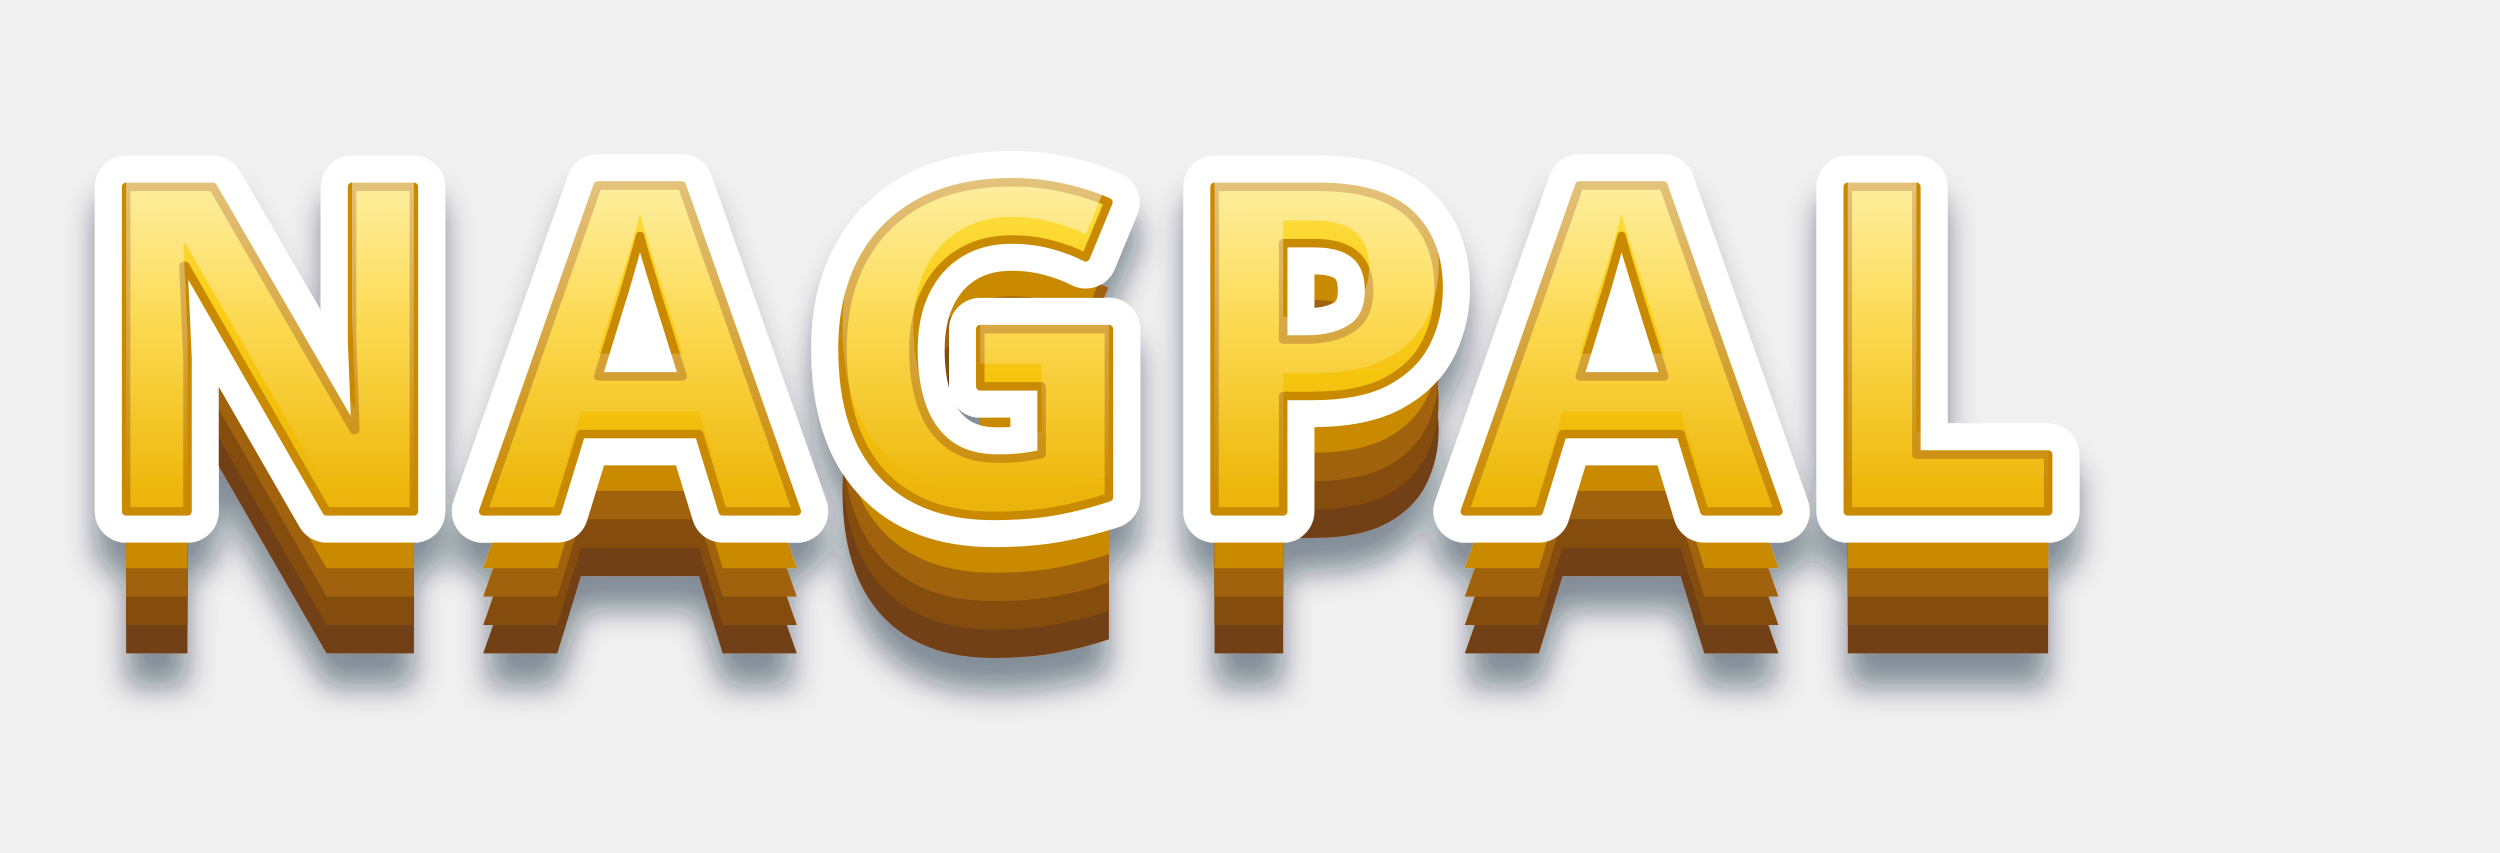
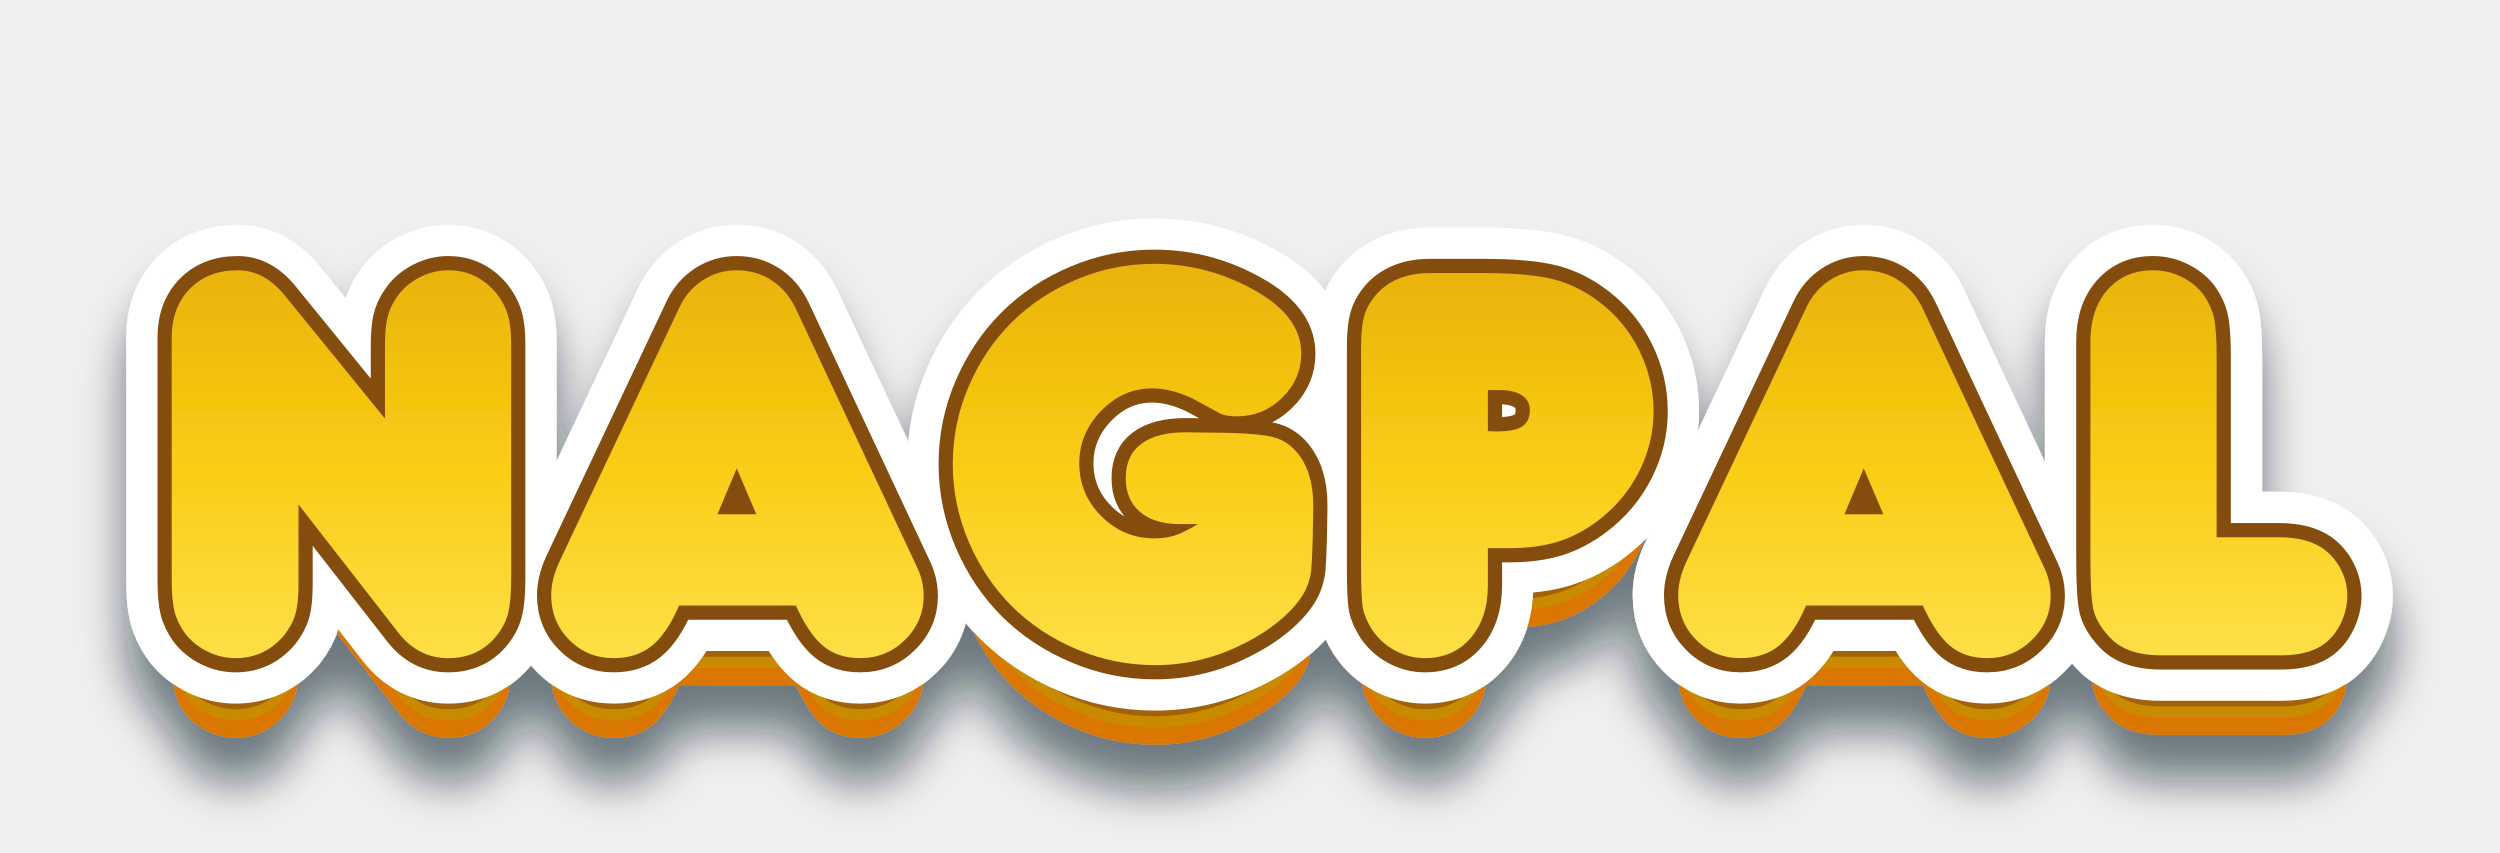
<svg xmlns="http://www.w3.org/2000/svg" viewBox="0 0 880 300" width="880" height="300">
  <defs>
-     <filter id="shadow-nagpal" x="-10%" y="-10%" width="130%" height="130%">
-       <feDropShadow dx="0" dy="12" stdDeviation="5" flood-color="#071b2e" flood-opacity="0.45" />
+     <filter id="shadow" x="-20%" y="-20%" width="140%" height="140%">
+       <feDropShadow dx="0" dy="16" stdDeviation="8" flood-color="#020f1e" flood-opacity="0.55" />
    </filter>
-     <linearGradient id="faceGradNagpal" x1="0%" y1="0%" x2="0%" y2="100%">
+     <linearGradient id="faceGrad" x1="0%" y1="0%" x2="0%" y2="100%">
      <stop offset="0%" stop-color="#fde047" />
-       <stop offset="40%" stop-color="#facc15" />
+       <stop offset="50%" stop-color="#facc15" />
      <stop offset="100%" stop-color="#eab308" />
    </linearGradient>
-     <linearGradient id="specGradNagpal" x1="0%" y1="0%" x2="0%" y2="100%">
-       <stop offset="0%" stop-color="#ffffff" stop-opacity="0.85" />
-       <stop offset="100%" stop-color="#ffffff" stop-opacity="0" />
-     </linearGradient>
  </defs>
-   <g filter="url(#shadow-nagpal)" transform="translate(30, 20)">
-     <text x="0" y="210" font-family="'Arial Black', 'Impact', sans-serif" font-size="160" font-weight="900" fill="#713f12" letter-spacing="10">NAGPAL</text>
-     <text x="0" y="200" font-family="'Arial Black', 'Impact', sans-serif" font-size="160" font-weight="900" fill="#854d0e" letter-spacing="10">NAGPAL</text>
-     <text x="0" y="190" font-family="'Arial Black', 'Impact', sans-serif" font-size="160" font-weight="900" fill="#a16207" letter-spacing="10">NAGPAL</text>
-     <text x="0" y="180" font-family="'Arial Black', 'Impact', sans-serif" font-size="160" font-weight="900" fill="#ca8a04" letter-spacing="10">NAGPAL</text>
-     <text x="0" y="170" font-family="'Arial Black', 'Impact', sans-serif" font-size="160" font-weight="900" fill="#d97706" letter-spacing="10">NAGPAL</text>
-     <text x="0" y="160" font-family="'Arial Black', 'Impact', sans-serif" font-size="160" font-weight="900" fill="none" stroke="#ffffff" stroke-width="22" stroke-linejoin="round" letter-spacing="10">NAGPAL</text>
-     <text x="0" y="160" font-family="'Arial Black', 'Impact', sans-serif" font-size="160" font-weight="900" fill="url(#faceGradNagpal)" stroke="#ca8a04" stroke-width="3" stroke-linejoin="round" letter-spacing="10">NAGPAL</text>
-     <text x="0" y="152" font-family="'Arial Black', 'Impact', sans-serif" font-size="160" font-weight="900" fill="url(#specGradNagpal)" letter-spacing="10" opacity="0.6">NAGPAL</text>
+   <g filter="url(#shadow)">
+     <g transform="translate(50, 258.6795) scale(0.09850972, -0.09850972)" fill="#d97706">
+       <path d="M106 270v865q0 109 65 175t171 66q95 0 168 -90l358 -440v254q0 69 8.5 106t32.5 72q29 44 79.5 71t105.5 27q103 0 172 -82q29 -37 41 -77t12 -103v-835q0 -82 -10 -124.5t-39 -80.5q-65 -84 -176 -84q-108 0 -179 92l-356 457v-287q0 -67 -11 -105t-40 -75 q-69 -82 -174 -82q-52 0 -100 23.5t-80 64.5q-28 39 -38 78.5t-10 113.5z" transform="translate(0, 0)" />
+       <path d="M37 215q0 56 29 119l428 907q29 63 84 99t122 36q69 0 124.5 -36t86.5 -101l430 -917q27 -53 27 -109q0 -92 -66.5 -157.5t-160.5 -65.5q-79 0 -131 42.5t-99 145.5h-417q-43 -100 -97.5 -144t-136.5 -44q-94 0 -158.5 65t-64.5 160zM631 504h139l-70 164z" transform="translate(1425, 0)" />
+       <path d="M68 684q0 145 57 277.5t153.5 228.5t230 152.5t279.5 56.5q204 0 383 -109q142 -89 142 -211q0 -92 -68 -158.5t-162 -66.5q-39 0 -59 10l-100 54q-77 36 -144 36q-104 0 -182 -80.5t-78 -187.5q0 -110 79 -189t189 -79q42 0 74 10.5t82 40.5h-65q-91 0 -142 43.5 t-51 120.5q0 82 56 123q55 41 158 41h5l148 -2q118 -3 164.5 -16.5t80.5 -53.5q58 -70 58 -187v-12l-2 -116q-3 -83 -5 -104t-10 -46q-17 -55 -77 -112.5t-148 -102.5q-154 -80 -323 -80q-147 0 -281 57t-230.5 153t-154 229.5t-57.5 279.5z" transform="translate(2829, 0)" />
+       <path d="M106 307v799q0 73 13.5 114t48.5 78q68 68 184 68h189q164 0 251.5 -22t165.5 -82q91 -69 142 -172.5t51 -217.5t-52.5 -217t-146.5 -174q-69 -52 -143 -75t-174 -23h-76v-133q0 -117 -62 -188.5t-163 -71.5q-57 0 -107.5 27.5t-81.5 74.5q-26 41 -32.5 76.5t-6.5 138.5z M559 801q16 -1 29 -1q59 0 87 14q34 17 34 63q0 34 -29 52.5t-80 18.5h-41v-147z" transform="translate(4250, 0)" />
+       <path d="M37 215q0 56 29 119l428 907q29 63 84 99t122 36q69 0 124.5 -36t86.5 -101l430 -917q27 -53 27 -109q0 -92 -66.5 -157.5t-160.5 -65.5q-79 0 -131 42.5t-99 145.5h-417q-43 -100 -97.5 -144t-136.5 -44q-94 0 -158.5 65t-64.5 160zM631 504h139l-70 164z" transform="translate(5452, 0)" />
+       <path d="M106 352v770q0 115 61.5 184.5t162.5 69.5q52 0 99 -22.5t77 -59.5q31 -42 41 -85.5t10 -139.5v-647h221q102 0 160 -41q40 -29 63 -74t23 -94q0 -45 -19 -89t-51 -73q-57 -51 -166 -51h-430q-130 0 -190 72q-41 46 -51.5 92.5t-10.5 187.5z" transform="translate(6856, 0)" />
+     </g>
+     <g transform="translate(50, 256.6795) scale(0.09850972, -0.09850972)" fill="#d97706">
+       <path d="M106 270v865q0 109 65 175t171 66q95 0 168 -90l358 -440v254q0 69 8.5 106t32.5 72q29 44 79.5 71t105.5 27q103 0 172 -82q29 -37 41 -77t12 -103v-835q0 -82 -10 -124.5t-39 -80.5q-65 -84 -176 -84q-108 0 -179 92l-356 457v-287q0 -67 -11 -105t-40 -75 q-69 -82 -174 -82q-52 0 -100 23.5t-80 64.5q-28 39 -38 78.5t-10 113.5z" transform="translate(0, 0)" />
+       <path d="M37 215q0 56 29 119l428 907q29 63 84 99t122 36q69 0 124.5 -36t86.5 -101l430 -917q27 -53 27 -109q0 -92 -66.5 -157.5t-160.5 -65.5q-79 0 -131 42.5t-99 145.5h-417q-43 -100 -97.5 -144t-136.5 -44q-94 0 -158.5 65t-64.5 160zM631 504h139l-70 164z" transform="translate(1425, 0)" />
+       <path d="M68 684q0 145 57 277.5t153.5 228.5t230 152.5t279.5 56.5q204 0 383 -109q142 -89 142 -211q0 -92 -68 -158.5t-162 -66.5q-39 0 -59 10l-100 54q-77 36 -144 36q-104 0 -182 -80.5t-78 -187.5q0 -110 79 -189t189 -79q42 0 74 10.5t82 40.5h-65q-91 0 -142 43.5 t-51 120.5q0 82 56 123q55 41 158 41h5l148 -2q118 -3 164.5 -16.5t80.5 -53.5q58 -70 58 -187v-12l-2 -116q-3 -83 -5 -104t-10 -46q-17 -55 -77 -112.5t-148 -102.5q-154 -80 -323 -80q-147 0 -281 57t-230.5 153t-154 229.5t-57.5 279.5z" transform="translate(2829, 0)" />
+       <path d="M106 307v799q0 73 13.5 114t48.5 78q68 68 184 68h189q164 0 251.5 -22t165.5 -82q91 -69 142 -172.5t51 -217.5t-52.5 -217t-146.5 -174q-69 -52 -143 -75t-174 -23h-76v-133q0 -117 -62 -188.5t-163 -71.5q-57 0 -107.5 27.5t-81.5 74.5q-26 41 -32.5 76.5t-6.5 138.5z M559 801q16 -1 29 -1q59 0 87 14q34 17 34 63q0 34 -29 52.5t-80 18.5h-41v-147z" transform="translate(4250, 0)" />
+       <path d="M37 215q0 56 29 119l428 907q29 63 84 99t122 36q69 0 124.5 -36t86.5 -101l430 -917q27 -53 27 -109q0 -92 -66.5 -157.5t-160.5 -65.5q-79 0 -131 42.5t-99 145.5h-417q-43 -100 -97.5 -144t-136.5 -44q-94 0 -158.5 65t-64.5 160zM631 504h139l-70 164z" transform="translate(5452, 0)" />
+       <path d="M106 352v770q0 115 61.5 184.5t162.5 69.5q52 0 99 -22.5t77 -59.5q31 -42 41 -85.5t10 -139.5v-647h221q102 0 160 -41q40 -29 63 -74t23 -94q0 -45 -19 -89t-51 -73q-57 -51 -166 -51h-430q-130 0 -190 72q-41 46 -51.5 92.5t-10.5 187.5z" transform="translate(6856, 0)" />
+     </g>
+     <g transform="translate(50, 254.6795) scale(0.09850972, -0.09850972)" fill="#d97706">
+       <path d="M106 270v865q0 109 65 175t171 66q95 0 168 -90l358 -440v254q0 69 8.5 106t32.5 72q29 44 79.5 71t105.5 27q103 0 172 -82q29 -37 41 -77t12 -103v-835q0 -82 -10 -124.5t-39 -80.5q-65 -84 -176 -84q-108 0 -179 92l-356 457v-287q0 -67 -11 -105t-40 -75 q-69 -82 -174 -82q-52 0 -100 23.5t-80 64.5q-28 39 -38 78.5t-10 113.5z" transform="translate(0, 0)" />
+       <path d="M37 215q0 56 29 119l428 907q29 63 84 99t122 36q69 0 124.5 -36t86.5 -101l430 -917q27 -53 27 -109q0 -92 -66.5 -157.5t-160.5 -65.5q-79 0 -131 42.5t-99 145.5h-417q-43 -100 -97.5 -144t-136.5 -44q-94 0 -158.5 65t-64.5 160zM631 504h139l-70 164z" transform="translate(1425, 0)" />
+       <path d="M68 684q0 145 57 277.5t153.5 228.5t230 152.5t279.5 56.5q204 0 383 -109q142 -89 142 -211q0 -92 -68 -158.5t-162 -66.5q-39 0 -59 10l-100 54q-77 36 -144 36q-104 0 -182 -80.5t-78 -187.5q0 -110 79 -189t189 -79q42 0 74 10.5t82 40.5h-65q-91 0 -142 43.5 t-51 120.5q0 82 56 123q55 41 158 41h5l148 -2q118 -3 164.5 -16.5t80.5 -53.5q58 -70 58 -187v-12l-2 -116q-3 -83 -5 -104t-10 -46q-17 -55 -77 -112.5t-148 -102.5q-154 -80 -323 -80q-147 0 -281 57t-230.5 153t-154 229.5t-57.5 279.5z" transform="translate(2829, 0)" />
+       <path d="M106 307v799q0 73 13.5 114t48.5 78q68 68 184 68h189q164 0 251.5 -22t165.5 -82q91 -69 142 -172.5t51 -217.5t-52.5 -217t-146.5 -174q-69 -52 -143 -75t-174 -23h-76v-133q0 -117 -62 -188.5t-163 -71.5q-57 0 -107.5 27.5t-81.5 74.5q-26 41 -32.5 76.5t-6.5 138.5z M559 801q16 -1 29 -1q59 0 87 14q34 17 34 63q0 34 -29 52.5t-80 18.5h-41v-147z" transform="translate(4250, 0)" />
+       <path d="M37 215q0 56 29 119l428 907q29 63 84 99t122 36q69 0 124.5 -36t86.5 -101l430 -917q27 -53 27 -109q0 -92 -66.5 -157.5t-160.5 -65.5q-79 0 -131 42.5t-99 145.5h-417q-43 -100 -97.5 -144t-136.5 -44q-94 0 -158.5 65t-64.5 160zM631 504h139l-70 164z" transform="translate(5452, 0)" />
+       <path d="M106 352v770q0 115 61.5 184.5t162.5 69.5q52 0 99 -22.5t77 -59.5q31 -42 41 -85.5t10 -139.5v-647h221q102 0 160 -41q40 -29 63 -74t23 -94q0 -45 -19 -89t-51 -73q-57 -51 -166 -51h-430q-130 0 -190 72q-41 46 -51.5 92.5t-10.5 187.5z" transform="translate(6856, 0)" />
+     </g>
+     <g transform="translate(50, 252.6795) scale(0.09850972, -0.09850972)" fill="#ca8a04">
+       <path d="M106 270v865q0 109 65 175t171 66q95 0 168 -90l358 -440v254q0 69 8.5 106t32.5 72q29 44 79.5 71t105.5 27q103 0 172 -82q29 -37 41 -77t12 -103v-835q0 -82 -10 -124.5t-39 -80.5q-65 -84 -176 -84q-108 0 -179 92l-356 457v-287q0 -67 -11 -105t-40 -75 q-69 -82 -174 -82q-52 0 -100 23.5t-80 64.5q-28 39 -38 78.5t-10 113.5z" transform="translate(0, 0)" />
+       <path d="M37 215q0 56 29 119l428 907q29 63 84 99t122 36q69 0 124.5 -36t86.5 -101l430 -917q27 -53 27 -109q0 -92 -66.5 -157.5t-160.5 -65.5q-79 0 -131 42.5t-99 145.5h-417q-43 -100 -97.5 -144t-136.5 -44q-94 0 -158.5 65t-64.5 160zM631 504h139l-70 164z" transform="translate(1425, 0)" />
+       <path d="M68 684q0 145 57 277.5t153.5 228.5t230 152.5t279.5 56.5q204 0 383 -109q142 -89 142 -211q0 -92 -68 -158.5t-162 -66.5q-39 0 -59 10l-100 54q-77 36 -144 36q-104 0 -182 -80.5t-78 -187.5q0 -110 79 -189t189 -79q42 0 74 10.5t82 40.5h-65q-91 0 -142 43.5 t-51 120.5q0 82 56 123q55 41 158 41h5l148 -2q118 -3 164.5 -16.5t80.5 -53.5q58 -70 58 -187v-12l-2 -116q-3 -83 -5 -104t-10 -46q-17 -55 -77 -112.5t-148 -102.5q-154 -80 -323 -80q-147 0 -281 57t-230.5 153t-154 229.5t-57.5 279.5z" transform="translate(2829, 0)" />
+       <path d="M106 307v799q0 73 13.5 114t48.5 78q68 68 184 68h189q164 0 251.5 -22t165.5 -82q91 -69 142 -172.5t51 -217.5t-52.5 -217t-146.5 -174q-69 -52 -143 -75t-174 -23h-76v-133q0 -117 -62 -188.5t-163 -71.5q-57 0 -107.5 27.5t-81.5 74.5q-26 41 -32.5 76.5t-6.5 138.5z M559 801q16 -1 29 -1q59 0 87 14q34 17 34 63q0 34 -29 52.5t-80 18.5h-41v-147z" transform="translate(4250, 0)" />
+       <path d="M37 215q0 56 29 119l428 907q29 63 84 99t122 36q69 0 124.5 -36t86.5 -101l430 -917q27 -53 27 -109q0 -92 -66.5 -157.5t-160.5 -65.5q-79 0 -131 42.5t-99 145.5h-417q-43 -100 -97.5 -144t-136.5 -44q-94 0 -158.5 65t-64.5 160zM631 504h139l-70 164z" transform="translate(5452, 0)" />
+       <path d="M106 352v770q0 115 61.5 184.5t162.5 69.5q52 0 99 -22.5t77 -59.5q31 -42 41 -85.5t10 -139.5v-647h221q102 0 160 -41q40 -29 63 -74t23 -94q0 -45 -19 -89t-51 -73q-57 -51 -166 -51h-430q-130 0 -190 72q-41 46 -51.5 92.5t-10.5 187.5z" transform="translate(6856, 0)" />
+     </g>
+     <g transform="translate(50, 250.6795) scale(0.09850972, -0.09850972)" fill="#ca8a04">
+       <path d="M106 270v865q0 109 65 175t171 66q95 0 168 -90l358 -440v254q0 69 8.5 106t32.5 72q29 44 79.5 71t105.5 27q103 0 172 -82q29 -37 41 -77t12 -103v-835q0 -82 -10 -124.5t-39 -80.5q-65 -84 -176 -84q-108 0 -179 92l-356 457v-287q0 -67 -11 -105t-40 -75 q-69 -82 -174 -82q-52 0 -100 23.5t-80 64.5q-28 39 -38 78.5t-10 113.5z" transform="translate(0, 0)" />
+       <path d="M37 215q0 56 29 119l428 907q29 63 84 99t122 36q69 0 124.5 -36t86.5 -101l430 -917q27 -53 27 -109q0 -92 -66.5 -157.5t-160.5 -65.5q-79 0 -131 42.5t-99 145.5h-417q-43 -100 -97.5 -144t-136.5 -44q-94 0 -158.5 65t-64.5 160zM631 504h139l-70 164z" transform="translate(1425, 0)" />
+       <path d="M68 684q0 145 57 277.5t153.5 228.5t230 152.5t279.5 56.5q204 0 383 -109q142 -89 142 -211q0 -92 -68 -158.5t-162 -66.5q-39 0 -59 10l-100 54q-77 36 -144 36q-104 0 -182 -80.5t-78 -187.5q0 -110 79 -189t189 -79q42 0 74 10.5t82 40.5h-65q-91 0 -142 43.5 t-51 120.5q0 82 56 123q55 41 158 41h5l148 -2q118 -3 164.5 -16.5t80.5 -53.5q58 -70 58 -187v-12l-2 -116q-3 -83 -5 -104t-10 -46q-17 -55 -77 -112.5t-148 -102.5q-154 -80 -323 -80q-147 0 -281 57t-230.5 153t-154 229.5t-57.5 279.5z" transform="translate(2829, 0)" />
+       <path d="M106 307v799q0 73 13.5 114t48.5 78q68 68 184 68h189q164 0 251.5 -22t165.5 -82q91 -69 142 -172.5t51 -217.5t-52.5 -217t-146.5 -174q-69 -52 -143 -75t-174 -23h-76v-133q0 -117 -62 -188.5t-163 -71.5q-57 0 -107.5 27.5t-81.5 74.5q-26 41 -32.5 76.5t-6.5 138.5z M559 801q16 -1 29 -1q59 0 87 14q34 17 34 63q0 34 -29 52.5t-80 18.5h-41v-147z" transform="translate(4250, 0)" />
+       <path d="M37 215q0 56 29 119l428 907q29 63 84 99t122 36q69 0 124.5 -36t86.5 -101l430 -917q27 -53 27 -109q0 -92 -66.5 -157.5t-160.5 -65.5q-79 0 -131 42.5t-99 145.5h-417q-43 -100 -97.5 -144t-136.5 -44q-94 0 -158.5 65t-64.5 160zM631 504h139l-70 164z" transform="translate(5452, 0)" />
+       <path d="M106 352v770q0 115 61.5 184.5t162.5 69.5q52 0 99 -22.5t77 -59.5q31 -42 41 -85.5t10 -139.5v-647h221q102 0 160 -41q40 -29 63 -74t23 -94q0 -45 -19 -89t-51 -73q-57 -51 -166 -51h-430q-130 0 -190 72q-41 46 -51.5 92.5t-10.5 187.5z" transform="translate(6856, 0)" />
+     </g>
+     <g transform="translate(50, 248.6795) scale(0.09850972, -0.09850972)" fill="#a16207">
+       <path d="M106 270v865q0 109 65 175t171 66q95 0 168 -90l358 -440v254q0 69 8.5 106t32.5 72q29 44 79.5 71t105.5 27q103 0 172 -82q29 -37 41 -77t12 -103v-835q0 -82 -10 -124.5t-39 -80.5q-65 -84 -176 -84q-108 0 -179 92l-356 457v-287q0 -67 -11 -105t-40 -75 q-69 -82 -174 -82q-52 0 -100 23.5t-80 64.5q-28 39 -38 78.5t-10 113.5z" transform="translate(0, 0)" />
+       <path d="M37 215q0 56 29 119l428 907q29 63 84 99t122 36q69 0 124.5 -36t86.5 -101l430 -917q27 -53 27 -109q0 -92 -66.5 -157.5t-160.5 -65.5q-79 0 -131 42.5t-99 145.5h-417q-43 -100 -97.5 -144t-136.5 -44q-94 0 -158.5 65t-64.5 160zM631 504h139l-70 164z" transform="translate(1425, 0)" />
+       <path d="M68 684q0 145 57 277.5t153.5 228.5t230 152.5t279.5 56.5q204 0 383 -109q142 -89 142 -211q0 -92 -68 -158.5t-162 -66.5q-39 0 -59 10l-100 54q-77 36 -144 36q-104 0 -182 -80.5t-78 -187.5q0 -110 79 -189t189 -79q42 0 74 10.5t82 40.5h-65q-91 0 -142 43.5 t-51 120.5q0 82 56 123q55 41 158 41h5l148 -2q118 -3 164.5 -16.5t80.5 -53.5q58 -70 58 -187v-12l-2 -116q-3 -83 -5 -104t-10 -46q-17 -55 -77 -112.5t-148 -102.5q-154 -80 -323 -80q-147 0 -281 57t-230.5 153t-154 229.5t-57.5 279.5z" transform="translate(2829, 0)" />
+       <path d="M106 307v799q0 73 13.5 114t48.5 78q68 68 184 68h189q164 0 251.5 -22t165.5 -82q91 -69 142 -172.5t51 -217.5t-52.5 -217t-146.5 -174q-69 -52 -143 -75t-174 -23h-76v-133q0 -117 -62 -188.5t-163 -71.5q-57 0 -107.5 27.5t-81.5 74.5q-26 41 -32.5 76.5t-6.5 138.5z M559 801q16 -1 29 -1q59 0 87 14q34 17 34 63q0 34 -29 52.5t-80 18.5h-41v-147z" transform="translate(4250, 0)" />
+       <path d="M37 215q0 56 29 119l428 907q29 63 84 99t122 36q69 0 124.5 -36t86.5 -101l430 -917q27 -53 27 -109q0 -92 -66.5 -157.5t-160.5 -65.5q-79 0 -131 42.5t-99 145.5h-417q-43 -100 -97.5 -144t-136.5 -44q-94 0 -158.5 65t-64.5 160zM631 504h139l-70 164z" transform="translate(5452, 0)" />
+       <path d="M106 352v770q0 115 61.5 184.5t162.5 69.5q52 0 99 -22.5t77 -59.5q31 -42 41 -85.5t10 -139.5v-647h221q102 0 160 -41q40 -29 63 -74t23 -94q0 -45 -19 -89t-51 -73q-57 -51 -166 -51h-430q-130 0 -190 72q-41 46 -51.5 92.5t-10.5 187.5z" transform="translate(6856, 0)" />
+     </g>
+     <g transform="translate(50, 246.6795) scale(0.09850972, -0.09850972)" fill="#a16207">
+       <path d="M106 270v865q0 109 65 175t171 66q95 0 168 -90l358 -440v254q0 69 8.5 106t32.5 72q29 44 79.5 71t105.5 27q103 0 172 -82q29 -37 41 -77t12 -103v-835q0 -82 -10 -124.5t-39 -80.5q-65 -84 -176 -84q-108 0 -179 92l-356 457v-287q0 -67 -11 -105t-40 -75 q-69 -82 -174 -82q-52 0 -100 23.5t-80 64.5q-28 39 -38 78.5t-10 113.5z" transform="translate(0, 0)" />
+       <path d="M37 215q0 56 29 119l428 907q29 63 84 99t122 36q69 0 124.5 -36t86.5 -101l430 -917q27 -53 27 -109q0 -92 -66.5 -157.5t-160.5 -65.5q-79 0 -131 42.5t-99 145.5h-417q-43 -100 -97.5 -144t-136.5 -44q-94 0 -158.5 65t-64.5 160zM631 504h139l-70 164z" transform="translate(1425, 0)" />
+       <path d="M68 684q0 145 57 277.5t153.5 228.5t230 152.5t279.5 56.5q204 0 383 -109q142 -89 142 -211q0 -92 -68 -158.5t-162 -66.5q-39 0 -59 10l-100 54q-77 36 -144 36q-104 0 -182 -80.5t-78 -187.5q0 -110 79 -189t189 -79q42 0 74 10.5t82 40.5h-65q-91 0 -142 43.5 t-51 120.5q0 82 56 123q55 41 158 41h5l148 -2q118 -3 164.5 -16.5t80.5 -53.5q58 -70 58 -187v-12l-2 -116q-3 -83 -5 -104t-10 -46q-17 -55 -77 -112.5t-148 -102.5q-154 -80 -323 -80q-147 0 -281 57t-230.5 153t-154 229.5t-57.5 279.5z" transform="translate(2829, 0)" />
+       <path d="M106 307v799q0 73 13.5 114t48.5 78q68 68 184 68h189q164 0 251.5 -22t165.5 -82q91 -69 142 -172.5t51 -217.5t-52.5 -217t-146.5 -174q-69 -52 -143 -75t-174 -23h-76v-133q0 -117 -62 -188.5t-163 -71.5q-57 0 -107.5 27.5t-81.5 74.5q-26 41 -32.5 76.5t-6.5 138.5z M559 801q16 -1 29 -1q59 0 87 14q34 17 34 63q0 34 -29 52.5t-80 18.5h-41v-147z" transform="translate(4250, 0)" />
+       <path d="M37 215q0 56 29 119l428 907q29 63 84 99t122 36q69 0 124.5 -36t86.5 -101l430 -917q27 -53 27 -109q0 -92 -66.5 -157.5t-160.5 -65.5q-79 0 -131 42.5t-99 145.5h-417q-43 -100 -97.5 -144t-136.5 -44q-94 0 -158.5 65t-64.5 160zM631 504h139l-70 164z" transform="translate(5452, 0)" />
+       <path d="M106 352v770q0 115 61.5 184.5t162.5 69.5q52 0 99 -22.5t77 -59.5q31 -42 41 -85.5t10 -139.5v-647h221q102 0 160 -41q40 -29 63 -74t23 -94q0 -45 -19 -89t-51 -73q-57 -51 -166 -51h-430q-130 0 -190 72q-41 46 -51.5 92.5t-10.5 187.5z" transform="translate(6856, 0)" />
+     </g>
+     <g transform="translate(50, 244.6795) scale(0.09850972, -0.09850972)" fill="#a16207">
+       <path d="M106 270v865q0 109 65 175t171 66q95 0 168 -90l358 -440v254q0 69 8.5 106t32.5 72q29 44 79.5 71t105.5 27q103 0 172 -82q29 -37 41 -77t12 -103v-835q0 -82 -10 -124.5t-39 -80.5q-65 -84 -176 -84q-108 0 -179 92l-356 457v-287q0 -67 -11 -105t-40 -75 q-69 -82 -174 -82q-52 0 -100 23.5t-80 64.5q-28 39 -38 78.5t-10 113.5z" transform="translate(0, 0)" />
+       <path d="M37 215q0 56 29 119l428 907q29 63 84 99t122 36q69 0 124.5 -36t86.5 -101l430 -917q27 -53 27 -109q0 -92 -66.5 -157.5t-160.5 -65.5q-79 0 -131 42.5t-99 145.5h-417q-43 -100 -97.5 -144t-136.5 -44q-94 0 -158.5 65t-64.5 160zM631 504h139l-70 164z" transform="translate(1425, 0)" />
+       <path d="M68 684q0 145 57 277.5t153.5 228.5t230 152.5t279.5 56.5q204 0 383 -109q142 -89 142 -211q0 -92 -68 -158.5t-162 -66.5q-39 0 -59 10l-100 54q-77 36 -144 36q-104 0 -182 -80.5t-78 -187.5q0 -110 79 -189t189 -79q42 0 74 10.5t82 40.5h-65q-91 0 -142 43.5 t-51 120.5q0 82 56 123q55 41 158 41h5l148 -2q118 -3 164.5 -16.5t80.5 -53.5q58 -70 58 -187v-12l-2 -116q-3 -83 -5 -104t-10 -46q-17 -55 -77 -112.5t-148 -102.5q-154 -80 -323 -80q-147 0 -281 57t-230.5 153t-154 229.5t-57.5 279.5z" transform="translate(2829, 0)" />
+       <path d="M106 307v799q0 73 13.5 114t48.5 78q68 68 184 68h189q164 0 251.5 -22t165.5 -82q91 -69 142 -172.5t51 -217.5t-52.5 -217t-146.5 -174q-69 -52 -143 -75t-174 -23h-76v-133q0 -117 -62 -188.5t-163 -71.5q-57 0 -107.5 27.5t-81.5 74.5q-26 41 -32.5 76.5t-6.5 138.5z M559 801q16 -1 29 -1q59 0 87 14q34 17 34 63q0 34 -29 52.5t-80 18.5h-41v-147z" transform="translate(4250, 0)" />
+       <path d="M37 215q0 56 29 119l428 907q29 63 84 99t122 36q69 0 124.5 -36t86.5 -101l430 -917q27 -53 27 -109q0 -92 -66.5 -157.5t-160.5 -65.5q-79 0 -131 42.5t-99 145.5h-417q-43 -100 -97.5 -144t-136.5 -44q-94 0 -158.5 65t-64.5 160zM631 504h139l-70 164z" transform="translate(5452, 0)" />
+       <path d="M106 352v770q0 115 61.5 184.5t162.5 69.5q52 0 99 -22.5t77 -59.5q31 -42 41 -85.5t10 -139.5v-647h221q102 0 160 -41q40 -29 63 -74t23 -94q0 -45 -19 -89t-51 -73q-57 -51 -166 -51h-430q-130 0 -190 72q-41 46 -51.5 92.5t-10.5 187.5z" transform="translate(6856, 0)" />
+     </g>
+     <g transform="translate(50, 242.6795) scale(0.09850972, -0.09850972)" fill="#854d0e">
+       <path d="M106 270v865q0 109 65 175t171 66q95 0 168 -90l358 -440v254q0 69 8.5 106t32.5 72q29 44 79.5 71t105.5 27q103 0 172 -82q29 -37 41 -77t12 -103v-835q0 -82 -10 -124.5t-39 -80.5q-65 -84 -176 -84q-108 0 -179 92l-356 457v-287q0 -67 -11 -105t-40 -75 q-69 -82 -174 -82q-52 0 -100 23.5t-80 64.5q-28 39 -38 78.5t-10 113.5z" transform="translate(0, 0)" />
+       <path d="M37 215q0 56 29 119l428 907q29 63 84 99t122 36q69 0 124.5 -36t86.5 -101l430 -917q27 -53 27 -109q0 -92 -66.5 -157.5t-160.5 -65.5q-79 0 -131 42.5t-99 145.5h-417q-43 -100 -97.5 -144t-136.5 -44q-94 0 -158.5 65t-64.5 160zM631 504h139l-70 164z" transform="translate(1425, 0)" />
+       <path d="M68 684q0 145 57 277.5t153.5 228.5t230 152.5t279.5 56.5q204 0 383 -109q142 -89 142 -211q0 -92 -68 -158.5t-162 -66.5q-39 0 -59 10l-100 54q-77 36 -144 36q-104 0 -182 -80.5t-78 -187.5q0 -110 79 -189t189 -79q42 0 74 10.5t82 40.5h-65q-91 0 -142 43.5 t-51 120.5q0 82 56 123q55 41 158 41h5l148 -2q118 -3 164.5 -16.5t80.5 -53.5q58 -70 58 -187v-12l-2 -116q-3 -83 -5 -104t-10 -46q-17 -55 -77 -112.5t-148 -102.5q-154 -80 -323 -80q-147 0 -281 57t-230.5 153t-154 229.5t-57.5 279.5z" transform="translate(2829, 0)" />
+       <path d="M106 307v799q0 73 13.5 114t48.5 78q68 68 184 68h189q164 0 251.5 -22t165.5 -82q91 -69 142 -172.5t51 -217.5t-52.5 -217t-146.5 -174q-69 -52 -143 -75t-174 -23h-76v-133q0 -117 -62 -188.5t-163 -71.5q-57 0 -107.5 27.5t-81.5 74.5q-26 41 -32.5 76.5t-6.5 138.5z M559 801q16 -1 29 -1q59 0 87 14q34 17 34 63q0 34 -29 52.5t-80 18.5h-41v-147z" transform="translate(4250, 0)" />
+       <path d="M37 215q0 56 29 119l428 907q29 63 84 99t122 36q69 0 124.5 -36t86.5 -101l430 -917q27 -53 27 -109q0 -92 -66.5 -157.5t-160.5 -65.5q-79 0 -131 42.5t-99 145.5h-417q-43 -100 -97.5 -144t-136.5 -44q-94 0 -158.5 65t-64.5 160zM631 504h139l-70 164z" transform="translate(5452, 0)" />
+       <path d="M106 352v770q0 115 61.5 184.5t162.5 69.5q52 0 99 -22.5t77 -59.5q31 -42 41 -85.5t10 -139.5v-647h221q102 0 160 -41q40 -29 63 -74t23 -94q0 -45 -19 -89t-51 -73q-57 -51 -166 -51h-430q-130 0 -190 72q-41 46 -51.5 92.5t-10.5 187.5z" transform="translate(6856, 0)" />
+     </g>
+     <g transform="translate(50, 240.6795) scale(0.09850972, -0.09850972)" fill="#854d0e">
+       <path d="M106 270v865q0 109 65 175t171 66q95 0 168 -90l358 -440v254q0 69 8.5 106t32.5 72q29 44 79.5 71t105.5 27q103 0 172 -82q29 -37 41 -77t12 -103v-835q0 -82 -10 -124.5t-39 -80.5q-65 -84 -176 -84q-108 0 -179 92l-356 457v-287q0 -67 -11 -105t-40 -75 q-69 -82 -174 -82q-52 0 -100 23.5t-80 64.5q-28 39 -38 78.5t-10 113.5z" transform="translate(0, 0)" />
+       <path d="M37 215q0 56 29 119l428 907q29 63 84 99t122 36q69 0 124.5 -36t86.5 -101l430 -917q27 -53 27 -109q0 -92 -66.5 -157.5t-160.5 -65.5q-79 0 -131 42.5t-99 145.5h-417q-43 -100 -97.5 -144t-136.5 -44q-94 0 -158.5 65t-64.5 160zM631 504h139l-70 164z" transform="translate(1425, 0)" />
+       <path d="M68 684q0 145 57 277.5t153.5 228.5t230 152.5t279.5 56.5q204 0 383 -109q142 -89 142 -211q0 -92 -68 -158.5t-162 -66.5q-39 0 -59 10l-100 54q-77 36 -144 36q-104 0 -182 -80.5t-78 -187.5q0 -110 79 -189t189 -79q42 0 74 10.5t82 40.5h-65q-91 0 -142 43.5 t-51 120.5q0 82 56 123q55 41 158 41h5l148 -2q118 -3 164.5 -16.5t80.5 -53.5q58 -70 58 -187v-12l-2 -116q-3 -83 -5 -104t-10 -46q-17 -55 -77 -112.5t-148 -102.5q-154 -80 -323 -80q-147 0 -281 57t-230.5 153t-154 229.5t-57.5 279.5z" transform="translate(2829, 0)" />
+       <path d="M106 307v799q0 73 13.5 114t48.5 78q68 68 184 68h189q164 0 251.5 -22t165.5 -82q91 -69 142 -172.5t51 -217.5t-52.5 -217t-146.5 -174q-69 -52 -143 -75t-174 -23h-76v-133q0 -117 -62 -188.5t-163 -71.5q-57 0 -107.5 27.5t-81.5 74.5q-26 41 -32.5 76.5t-6.5 138.5z M559 801q16 -1 29 -1q59 0 87 14q34 17 34 63q0 34 -29 52.5t-80 18.5h-41v-147z" transform="translate(4250, 0)" />
+       <path d="M37 215q0 56 29 119l428 907q29 63 84 99t122 36q69 0 124.5 -36t86.5 -101l430 -917q27 -53 27 -109q0 -92 -66.5 -157.5t-160.5 -65.5q-79 0 -131 42.5t-99 145.5h-417q-43 -100 -97.5 -144t-136.5 -44q-94 0 -158.5 65t-64.5 160zM631 504h139l-70 164z" transform="translate(5452, 0)" />
+       <path d="M106 352v770q0 115 61.5 184.5t162.5 69.5q52 0 99 -22.5t77 -59.5q31 -42 41 -85.5t10 -139.5v-647h221q102 0 160 -41q40 -29 63 -74t23 -94q0 -45 -19 -89t-51 -73q-57 -51 -166 -51h-430q-130 0 -190 72q-41 46 -51.5 92.5t-10.5 187.5z" transform="translate(6856, 0)" />
+     </g>
+     <g transform="translate(50, 238.6795) scale(0.09850972, -0.09850972)" fill="#713f12">
+       <path d="M106 270v865q0 109 65 175t171 66q95 0 168 -90l358 -440v254q0 69 8.5 106t32.5 72q29 44 79.5 71t105.5 27q103 0 172 -82q29 -37 41 -77t12 -103v-835q0 -82 -10 -124.5t-39 -80.5q-65 -84 -176 -84q-108 0 -179 92l-356 457v-287q0 -67 -11 -105t-40 -75 q-69 -82 -174 -82q-52 0 -100 23.5t-80 64.5q-28 39 -38 78.5t-10 113.5z" transform="translate(0, 0)" />
+       <path d="M37 215q0 56 29 119l428 907q29 63 84 99t122 36q69 0 124.5 -36t86.5 -101l430 -917q27 -53 27 -109q0 -92 -66.5 -157.5t-160.5 -65.5q-79 0 -131 42.5t-99 145.5h-417q-43 -100 -97.5 -144t-136.5 -44q-94 0 -158.5 65t-64.5 160zM631 504h139l-70 164z" transform="translate(1425, 0)" />
+       <path d="M68 684q0 145 57 277.5t153.5 228.5t230 152.5t279.5 56.5q204 0 383 -109q142 -89 142 -211q0 -92 -68 -158.5t-162 -66.5q-39 0 -59 10l-100 54q-77 36 -144 36q-104 0 -182 -80.5t-78 -187.5q0 -110 79 -189t189 -79q42 0 74 10.5t82 40.5h-65q-91 0 -142 43.5 t-51 120.5q0 82 56 123q55 41 158 41h5l148 -2q118 -3 164.5 -16.5t80.5 -53.5q58 -70 58 -187v-12l-2 -116q-3 -83 -5 -104t-10 -46q-17 -55 -77 -112.5t-148 -102.5q-154 -80 -323 -80q-147 0 -281 57t-230.5 153t-154 229.5t-57.5 279.5z" transform="translate(2829, 0)" />
+       <path d="M106 307v799q0 73 13.5 114t48.5 78q68 68 184 68h189q164 0 251.5 -22t165.5 -82q91 -69 142 -172.5t51 -217.5t-52.5 -217t-146.5 -174q-69 -52 -143 -75t-174 -23h-76v-133q0 -117 -62 -188.5t-163 -71.5q-57 0 -107.5 27.5t-81.5 74.5q-26 41 -32.5 76.5t-6.5 138.5z M559 801q16 -1 29 -1q59 0 87 14q34 17 34 63q0 34 -29 52.5t-80 18.5h-41v-147z" transform="translate(4250, 0)" />
+       <path d="M37 215q0 56 29 119l428 907q29 63 84 99t122 36q69 0 124.5 -36t86.5 -101l430 -917q27 -53 27 -109q0 -92 -66.5 -157.5t-160.5 -65.5q-79 0 -131 42.5t-99 145.5h-417q-43 -100 -97.5 -144t-136.5 -44q-94 0 -158.5 65t-64.5 160zM631 504h139l-70 164z" transform="translate(5452, 0)" />
+       <path d="M106 352v770q0 115 61.5 184.5t162.5 69.5q52 0 99 -22.5t77 -59.5q31 -42 41 -85.5t10 -139.5v-647h221q102 0 160 -41q40 -29 63 -74t23 -94q0 -45 -19 -89t-51 -73q-57 -51 -166 -51h-430q-130 0 -190 72q-41 46 -51.5 92.5t-10.5 187.5z" transform="translate(6856, 0)" />
+     </g>
+     <g transform="translate(50, 236.6795) scale(0.09850972, -0.09850972)" fill="#713f12">
+       <path d="M106 270v865q0 109 65 175t171 66q95 0 168 -90l358 -440v254q0 69 8.5 106t32.5 72q29 44 79.5 71t105.5 27q103 0 172 -82q29 -37 41 -77t12 -103v-835q0 -82 -10 -124.5t-39 -80.5q-65 -84 -176 -84q-108 0 -179 92l-356 457v-287q0 -67 -11 -105t-40 -75 q-69 -82 -174 -82q-52 0 -100 23.5t-80 64.5q-28 39 -38 78.5t-10 113.5z" transform="translate(0, 0)" />
+       <path d="M37 215q0 56 29 119l428 907q29 63 84 99t122 36q69 0 124.5 -36t86.5 -101l430 -917q27 -53 27 -109q0 -92 -66.5 -157.5t-160.5 -65.5q-79 0 -131 42.5t-99 145.5h-417q-43 -100 -97.5 -144t-136.5 -44q-94 0 -158.5 65t-64.5 160zM631 504h139l-70 164z" transform="translate(1425, 0)" />
+       <path d="M68 684q0 145 57 277.5t153.5 228.5t230 152.5t279.5 56.5q204 0 383 -109q142 -89 142 -211q0 -92 -68 -158.5t-162 -66.5q-39 0 -59 10l-100 54q-77 36 -144 36q-104 0 -182 -80.5t-78 -187.5q0 -110 79 -189t189 -79q42 0 74 10.5t82 40.5h-65q-91 0 -142 43.5 t-51 120.5q0 82 56 123q55 41 158 41h5l148 -2q118 -3 164.5 -16.5t80.5 -53.5q58 -70 58 -187v-12l-2 -116q-3 -83 -5 -104t-10 -46q-17 -55 -77 -112.5t-148 -102.5q-154 -80 -323 -80q-147 0 -281 57t-230.5 153t-154 229.5t-57.5 279.5z" transform="translate(2829, 0)" />
+       <path d="M106 307v799q0 73 13.5 114t48.5 78q68 68 184 68h189q164 0 251.5 -22t165.5 -82q91 -69 142 -172.5t51 -217.5t-52.5 -217t-146.5 -174q-69 -52 -143 -75t-174 -23h-76v-133q0 -117 -62 -188.5t-163 -71.5q-57 0 -107.5 27.5t-81.5 74.5q-26 41 -32.5 76.5t-6.5 138.5z M559 801q16 -1 29 -1q59 0 87 14q34 17 34 63q0 34 -29 52.5t-80 18.5h-41v-147z" transform="translate(4250, 0)" />
+       <path d="M37 215q0 56 29 119l428 907q29 63 84 99t122 36q69 0 124.5 -36t86.5 -101l430 -917q27 -53 27 -109q0 -92 -66.5 -157.5t-160.5 -65.5q-79 0 -131 42.5t-99 145.5h-417q-43 -100 -97.5 -144t-136.5 -44q-94 0 -158.5 65t-64.5 160zM631 504h139l-70 164z" transform="translate(5452, 0)" />
+       <path d="M106 352v770q0 115 61.5 184.5t162.5 69.5q52 0 99 -22.5t77 -59.5q31 -42 41 -85.5t10 -139.5v-647h221q102 0 160 -41q40 -29 63 -74t23 -94q0 -45 -19 -89t-51 -73q-57 -51 -166 -51h-430q-130 0 -190 72q-41 46 -51.5 92.5t-10.5 187.5z" transform="translate(6856, 0)" />
+     </g>
+     <g transform="translate(50, 234.6795) scale(0.09850972, -0.09850972)" fill="#422006">
+       <path d="M106 270v865q0 109 65 175t171 66q95 0 168 -90l358 -440v254q0 69 8.5 106t32.5 72q29 44 79.5 71t105.5 27q103 0 172 -82q29 -37 41 -77t12 -103v-835q0 -82 -10 -124.5t-39 -80.5q-65 -84 -176 -84q-108 0 -179 92l-356 457v-287q0 -67 -11 -105t-40 -75 q-69 -82 -174 -82q-52 0 -100 23.5t-80 64.5q-28 39 -38 78.5t-10 113.5z" transform="translate(0, 0)" />
+       <path d="M37 215q0 56 29 119l428 907q29 63 84 99t122 36q69 0 124.5 -36t86.5 -101l430 -917q27 -53 27 -109q0 -92 -66.5 -157.5t-160.5 -65.5q-79 0 -131 42.5t-99 145.5h-417q-43 -100 -97.5 -144t-136.5 -44q-94 0 -158.5 65t-64.5 160zM631 504h139l-70 164z" transform="translate(1425, 0)" />
+       <path d="M68 684q0 145 57 277.5t153.5 228.5t230 152.5t279.5 56.5q204 0 383 -109q142 -89 142 -211q0 -92 -68 -158.5t-162 -66.5q-39 0 -59 10l-100 54q-77 36 -144 36q-104 0 -182 -80.5t-78 -187.5q0 -110 79 -189t189 -79q42 0 74 10.5t82 40.5h-65q-91 0 -142 43.5 t-51 120.5q0 82 56 123q55 41 158 41h5l148 -2q118 -3 164.5 -16.5t80.5 -53.5q58 -70 58 -187v-12l-2 -116q-3 -83 -5 -104t-10 -46q-17 -55 -77 -112.5t-148 -102.5q-154 -80 -323 -80q-147 0 -281 57t-230.5 153t-154 229.5t-57.5 279.5z" transform="translate(2829, 0)" />
+       <path d="M106 307v799q0 73 13.5 114t48.5 78q68 68 184 68h189q164 0 251.5 -22t165.5 -82q91 -69 142 -172.5t51 -217.5t-52.5 -217t-146.5 -174q-69 -52 -143 -75t-174 -23h-76v-133q0 -117 -62 -188.5t-163 -71.5q-57 0 -107.5 27.5t-81.5 74.5q-26 41 -32.5 76.5t-6.5 138.5z M559 801q16 -1 29 -1q59 0 87 14q34 17 34 63q0 34 -29 52.5t-80 18.5h-41v-147z" transform="translate(4250, 0)" />
+       <path d="M37 215q0 56 29 119l428 907q29 63 84 99t122 36q69 0 124.5 -36t86.5 -101l430 -917q27 -53 27 -109q0 -92 -66.5 -157.5t-160.5 -65.5q-79 0 -131 42.5t-99 145.5h-417q-43 -100 -97.5 -144t-136.5 -44q-94 0 -158.5 65t-64.5 160zM631 504h139l-70 164z" transform="translate(5452, 0)" />
+       <path d="M106 352v770q0 115 61.5 184.5t162.5 69.5q52 0 99 -22.5t77 -59.5q31 -42 41 -85.5t10 -139.5v-647h221q102 0 160 -41q40 -29 63 -74t23 -94q0 -45 -19 -89t-51 -73q-57 -51 -166 -51h-430q-130 0 -190 72q-41 46 -51.5 92.5t-10.5 187.5z" transform="translate(6856, 0)" />
+     </g>
+     <g transform="translate(50, 232.6795) scale(0.09850972, -0.09850972)" fill="#422006">
+       <path d="M106 270v865q0 109 65 175t171 66q95 0 168 -90l358 -440v254q0 69 8.5 106t32.5 72q29 44 79.5 71t105.5 27q103 0 172 -82q29 -37 41 -77t12 -103v-835q0 -82 -10 -124.5t-39 -80.5q-65 -84 -176 -84q-108 0 -179 92l-356 457v-287q0 -67 -11 -105t-40 -75 q-69 -82 -174 -82q-52 0 -100 23.5t-80 64.5q-28 39 -38 78.5t-10 113.5z" transform="translate(0, 0)" />
+       <path d="M37 215q0 56 29 119l428 907q29 63 84 99t122 36q69 0 124.5 -36t86.5 -101l430 -917q27 -53 27 -109q0 -92 -66.5 -157.5t-160.5 -65.5q-79 0 -131 42.5t-99 145.5h-417q-43 -100 -97.5 -144t-136.5 -44q-94 0 -158.5 65t-64.5 160zM631 504h139l-70 164z" transform="translate(1425, 0)" />
+       <path d="M68 684q0 145 57 277.5t153.5 228.5t230 152.5t279.5 56.5q204 0 383 -109q142 -89 142 -211q0 -92 -68 -158.5t-162 -66.5q-39 0 -59 10l-100 54q-77 36 -144 36q-104 0 -182 -80.5t-78 -187.5q0 -110 79 -189t189 -79q42 0 74 10.5t82 40.5h-65q-91 0 -142 43.5 t-51 120.5q0 82 56 123q55 41 158 41h5l148 -2q118 -3 164.5 -16.5t80.5 -53.5q58 -70 58 -187v-12l-2 -116q-3 -83 -5 -104t-10 -46q-17 -55 -77 -112.5t-148 -102.5q-154 -80 -323 -80q-147 0 -281 57t-230.5 153t-154 229.5t-57.5 279.5z" transform="translate(2829, 0)" />
+       <path d="M106 307v799q0 73 13.5 114t48.5 78q68 68 184 68h189q164 0 251.5 -22t165.5 -82q91 -69 142 -172.5t51 -217.5t-52.5 -217t-146.5 -174q-69 -52 -143 -75t-174 -23h-76v-133q0 -117 -62 -188.5t-163 -71.5q-57 0 -107.5 27.5t-81.5 74.5q-26 41 -32.5 76.5t-6.5 138.5z M559 801q16 -1 29 -1q59 0 87 14q34 17 34 63q0 34 -29 52.5t-80 18.5h-41v-147z" transform="translate(4250, 0)" />
+       <path d="M37 215q0 56 29 119l428 907q29 63 84 99t122 36q69 0 124.5 -36t86.5 -101l430 -917q27 -53 27 -109q0 -92 -66.5 -157.5t-160.5 -65.5q-79 0 -131 42.5t-99 145.5h-417q-43 -100 -97.5 -144t-136.5 -44q-94 0 -158.5 65t-64.5 160zM631 504h139l-70 164z" transform="translate(5452, 0)" />
+       <path d="M106 352v770q0 115 61.5 184.5t162.5 69.5q52 0 99 -22.5t77 -59.5q31 -42 41 -85.5t10 -139.5v-647h221q102 0 160 -41q40 -29 63 -74t23 -94q0 -45 -19 -89t-51 -73q-57 -51 -166 -51h-430q-130 0 -190 72q-41 46 -51.5 92.5t-10.5 187.5z" transform="translate(6856, 0)" />
+     </g>
+     <g transform="translate(50, 230.6795) scale(0.09850972, -0.09850972)" fill="none" stroke="#ffffff" stroke-width="324.841" stroke-linejoin="round" stroke-linecap="round">
+       <path d="M106 270v865q0 109 65 175t171 66q95 0 168 -90l358 -440v254q0 69 8.5 106t32.5 72q29 44 79.5 71t105.5 27q103 0 172 -82q29 -37 41 -77t12 -103v-835q0 -82 -10 -124.5t-39 -80.5q-65 -84 -176 -84q-108 0 -179 92l-356 457v-287q0 -67 -11 -105t-40 -75 q-69 -82 -174 -82q-52 0 -100 23.5t-80 64.5q-28 39 -38 78.5t-10 113.5z" transform="translate(0, 0)" />
+       <path d="M37 215q0 56 29 119l428 907q29 63 84 99t122 36q69 0 124.5 -36t86.5 -101l430 -917q27 -53 27 -109q0 -92 -66.5 -157.5t-160.5 -65.5q-79 0 -131 42.5t-99 145.5h-417q-43 -100 -97.5 -144t-136.5 -44q-94 0 -158.5 65t-64.5 160zM631 504h139l-70 164z" transform="translate(1425, 0)" />
+       <path d="M68 684q0 145 57 277.5t153.5 228.5t230 152.5t279.5 56.5q204 0 383 -109q142 -89 142 -211q0 -92 -68 -158.5t-162 -66.5q-39 0 -59 10l-100 54q-77 36 -144 36q-104 0 -182 -80.5t-78 -187.5q0 -110 79 -189t189 -79q42 0 74 10.5t82 40.5h-65q-91 0 -142 43.5 t-51 120.5q0 82 56 123q55 41 158 41h5l148 -2q118 -3 164.5 -16.5t80.5 -53.5q58 -70 58 -187v-12l-2 -116q-3 -83 -5 -104t-10 -46q-17 -55 -77 -112.5t-148 -102.5q-154 -80 -323 -80q-147 0 -281 57t-230.5 153t-154 229.5t-57.5 279.5z" transform="translate(2829, 0)" />
+       <path d="M106 307v799q0 73 13.5 114t48.5 78q68 68 184 68h189q164 0 251.5 -22t165.5 -82q91 -69 142 -172.5t51 -217.5t-52.5 -217t-146.5 -174q-69 -52 -143 -75t-174 -23h-76v-133q0 -117 -62 -188.5t-163 -71.5q-57 0 -107.5 27.5t-81.5 74.5q-26 41 -32.5 76.5t-6.5 138.5z M559 801q16 -1 29 -1q59 0 87 14q34 17 34 63q0 34 -29 52.5t-80 18.5h-41v-147z" transform="translate(4250, 0)" />
+       <path d="M37 215q0 56 29 119l428 907q29 63 84 99t122 36q69 0 124.5 -36t86.5 -101l430 -917q27 -53 27 -109q0 -92 -66.5 -157.5t-160.5 -65.5q-79 0 -131 42.5t-99 145.5h-417q-43 -100 -97.5 -144t-136.5 -44q-94 0 -158.5 65t-64.5 160zM631 504h139l-70 164z" transform="translate(5452, 0)" />
+       <path d="M106 352v770q0 115 61.5 184.5t162.5 69.5q52 0 99 -22.5t77 -59.5q31 -42 41 -85.5t10 -139.5v-647h221q102 0 160 -41q40 -29 63 -74t23 -94q0 -45 -19 -89t-51 -73q-57 -51 -166 -51h-430q-130 0 -190 72q-41 46 -51.5 92.5t-10.5 187.5z" transform="translate(6856, 0)" />
+     </g>
+     <g transform="translate(50, 230.6795) scale(0.09850972, -0.09850972)" fill="none" stroke="#854d0e" stroke-width="101.513" stroke-linejoin="round">
+       <path d="M106 270v865q0 109 65 175t171 66q95 0 168 -90l358 -440v254q0 69 8.5 106t32.5 72q29 44 79.5 71t105.5 27q103 0 172 -82q29 -37 41 -77t12 -103v-835q0 -82 -10 -124.5t-39 -80.5q-65 -84 -176 -84q-108 0 -179 92l-356 457v-287q0 -67 -11 -105t-40 -75 q-69 -82 -174 -82q-52 0 -100 23.5t-80 64.5q-28 39 -38 78.5t-10 113.5z" transform="translate(0, 0)" />
+       <path d="M37 215q0 56 29 119l428 907q29 63 84 99t122 36q69 0 124.5 -36t86.5 -101l430 -917q27 -53 27 -109q0 -92 -66.5 -157.5t-160.5 -65.5q-79 0 -131 42.5t-99 145.5h-417q-43 -100 -97.5 -144t-136.5 -44q-94 0 -158.5 65t-64.5 160zM631 504h139l-70 164z" transform="translate(1425, 0)" />
+       <path d="M68 684q0 145 57 277.5t153.5 228.5t230 152.5t279.5 56.5q204 0 383 -109q142 -89 142 -211q0 -92 -68 -158.5t-162 -66.5q-39 0 -59 10l-100 54q-77 36 -144 36q-104 0 -182 -80.5t-78 -187.5q0 -110 79 -189t189 -79q42 0 74 10.5t82 40.5h-65q-91 0 -142 43.5 t-51 120.5q0 82 56 123q55 41 158 41h5l148 -2q118 -3 164.5 -16.5t80.5 -53.5q58 -70 58 -187v-12l-2 -116q-3 -83 -5 -104t-10 -46q-17 -55 -77 -112.5t-148 -102.5q-154 -80 -323 -80q-147 0 -281 57t-230.5 153t-154 229.5t-57.5 279.5z" transform="translate(2829, 0)" />
+       <path d="M106 307v799q0 73 13.5 114t48.5 78q68 68 184 68h189q164 0 251.5 -22t165.5 -82q91 -69 142 -172.5t51 -217.5t-52.5 -217t-146.5 -174q-69 -52 -143 -75t-174 -23h-76v-133q0 -117 -62 -188.5t-163 -71.5q-57 0 -107.5 27.5t-81.5 74.5q-26 41 -32.5 76.5t-6.5 138.5z M559 801q16 -1 29 -1q59 0 87 14q34 17 34 63q0 34 -29 52.5t-80 18.5h-41v-147z" transform="translate(4250, 0)" />
+       <path d="M37 215q0 56 29 119l428 907q29 63 84 99t122 36q69 0 124.5 -36t86.5 -101l430 -917q27 -53 27 -109q0 -92 -66.5 -157.5t-160.5 -65.5q-79 0 -131 42.5t-99 145.5h-417q-43 -100 -97.5 -144t-136.5 -44q-94 0 -158.5 65t-64.5 160zM631 504h139l-70 164z" transform="translate(5452, 0)" />
+       <path d="M106 352v770q0 115 61.5 184.5t162.5 69.5q52 0 99 -22.5t77 -59.5q31 -42 41 -85.5t10 -139.5v-647h221q102 0 160 -41q40 -29 63 -74t23 -94q0 -45 -19 -89t-51 -73q-57 -51 -166 -51h-430q-130 0 -190 72q-41 46 -51.5 92.5t-10.5 187.5z" transform="translate(6856, 0)" />
+     </g>
+     <g transform="translate(50, 230.6795) scale(0.09850972, -0.09850972)" fill="url(#faceGrad)">
+       <path d="M106 270v865q0 109 65 175t171 66q95 0 168 -90l358 -440v254q0 69 8.5 106t32.5 72q29 44 79.5 71t105.5 27q103 0 172 -82q29 -37 41 -77t12 -103v-835q0 -82 -10 -124.5t-39 -80.5q-65 -84 -176 -84q-108 0 -179 92l-356 457v-287q0 -67 -11 -105t-40 -75 q-69 -82 -174 -82q-52 0 -100 23.5t-80 64.5q-28 39 -38 78.5t-10 113.5z" transform="translate(0, 0)" />
+       <path d="M37 215q0 56 29 119l428 907q29 63 84 99t122 36q69 0 124.5 -36t86.5 -101l430 -917q27 -53 27 -109q0 -92 -66.5 -157.5t-160.5 -65.5q-79 0 -131 42.5t-99 145.5h-417q-43 -100 -97.5 -144t-136.5 -44q-94 0 -158.5 65t-64.5 160zM631 504h139l-70 164z" transform="translate(1425, 0)" />
+       <path d="M68 684q0 145 57 277.5t153.5 228.5t230 152.5t279.5 56.5q204 0 383 -109q142 -89 142 -211q0 -92 -68 -158.5t-162 -66.5q-39 0 -59 10l-100 54q-77 36 -144 36q-104 0 -182 -80.5t-78 -187.5q0 -110 79 -189t189 -79q42 0 74 10.5t82 40.5h-65q-91 0 -142 43.5 t-51 120.5q0 82 56 123q55 41 158 41h5l148 -2q118 -3 164.5 -16.5t80.5 -53.5q58 -70 58 -187v-12l-2 -116q-3 -83 -5 -104t-10 -46q-17 -55 -77 -112.5t-148 -102.5q-154 -80 -323 -80q-147 0 -281 57t-230.5 153t-154 229.5t-57.5 279.5z" transform="translate(2829, 0)" />
+       <path d="M106 307v799q0 73 13.5 114t48.5 78q68 68 184 68h189q164 0 251.5 -22t165.5 -82q91 -69 142 -172.5t51 -217.5t-52.5 -217t-146.5 -174q-69 -52 -143 -75t-174 -23h-76v-133q0 -117 -62 -188.5t-163 -71.5q-57 0 -107.5 27.5t-81.5 74.5q-26 41 -32.5 76.5t-6.5 138.5z M559 801q16 -1 29 -1q59 0 87 14q34 17 34 63q0 34 -29 52.5t-80 18.5h-41v-147z" transform="translate(4250, 0)" />
+       <path d="M37 215q0 56 29 119l428 907q29 63 84 99t122 36q69 0 124.5 -36t86.5 -101l430 -917q27 -53 27 -109q0 -92 -66.5 -157.5t-160.5 -65.5q-79 0 -131 42.5t-99 145.5h-417q-43 -100 -97.5 -144t-136.5 -44q-94 0 -158.5 65t-64.5 160zM631 504h139l-70 164z" transform="translate(5452, 0)" />
+       <path d="M106 352v770q0 115 61.5 184.5t162.5 69.5q52 0 99 -22.5t77 -59.5q31 -42 41 -85.5t10 -139.5v-647h221q102 0 160 -41q40 -29 63 -74t23 -94q0 -45 -19 -89t-51 -73q-57 -51 -166 -51h-430q-130 0 -190 72q-41 46 -51.5 92.5t-10.5 187.5z" transform="translate(6856, 0)" />
+     </g>
  </g>
</svg>
